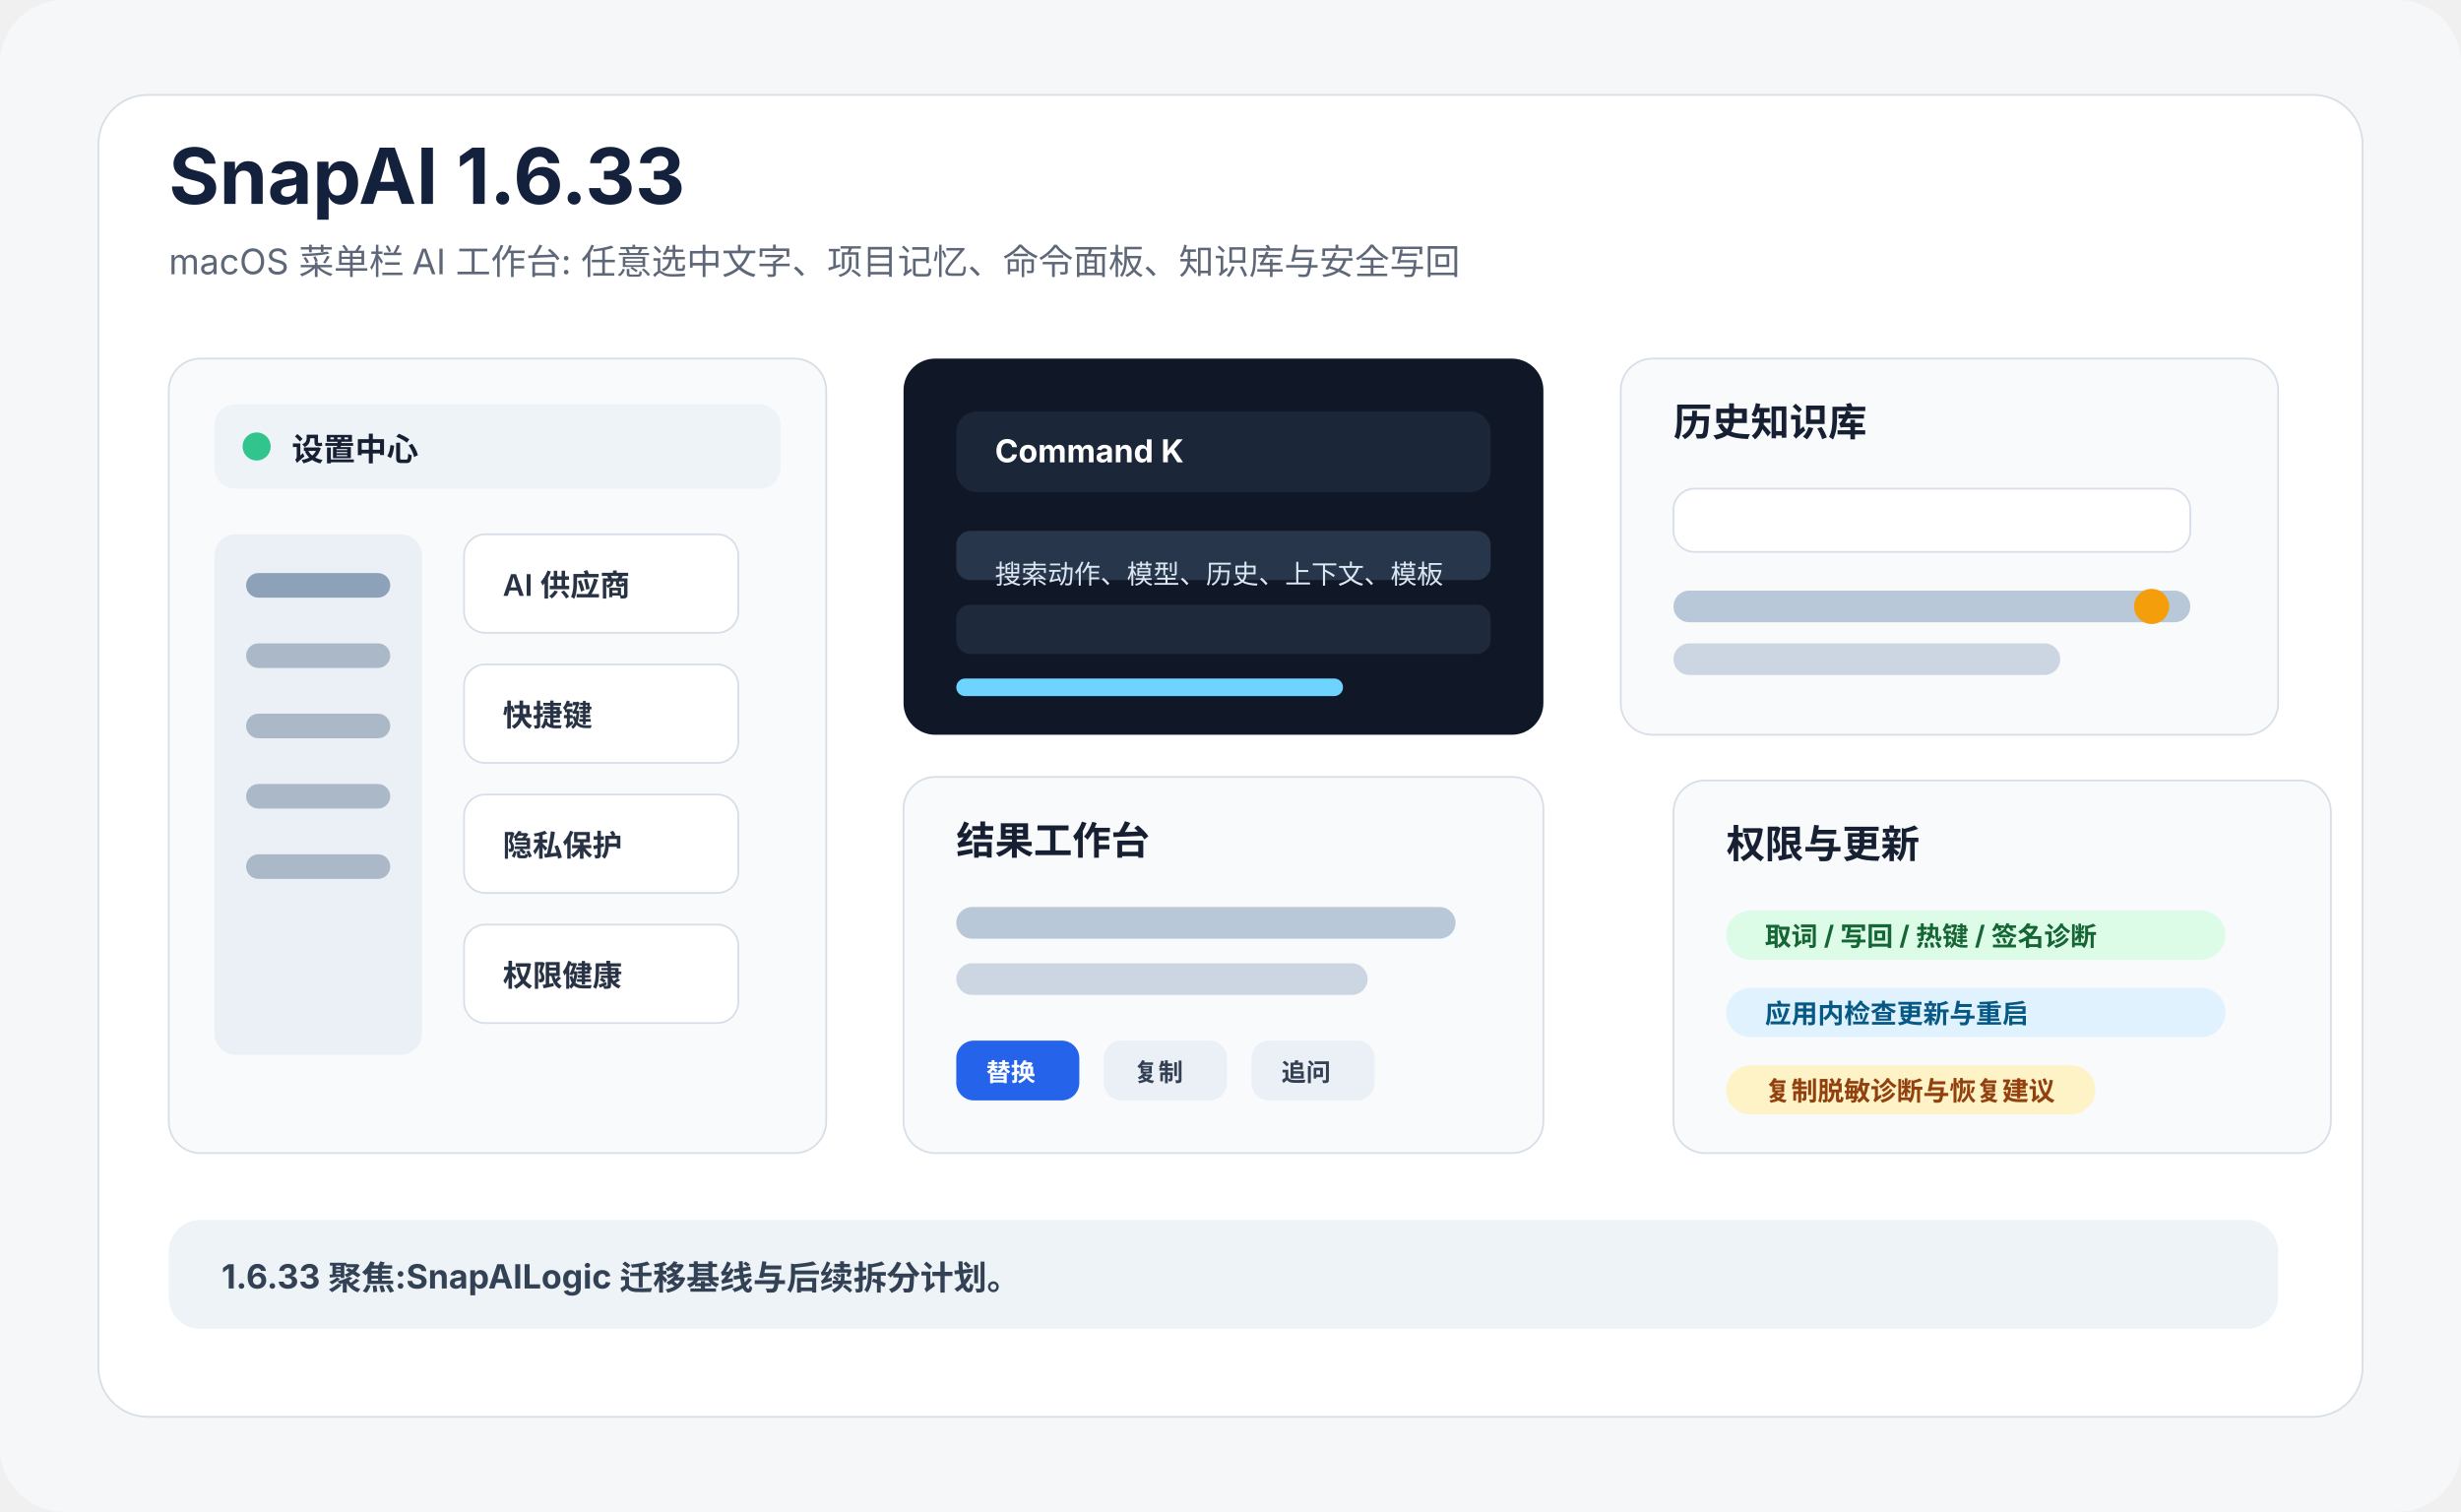
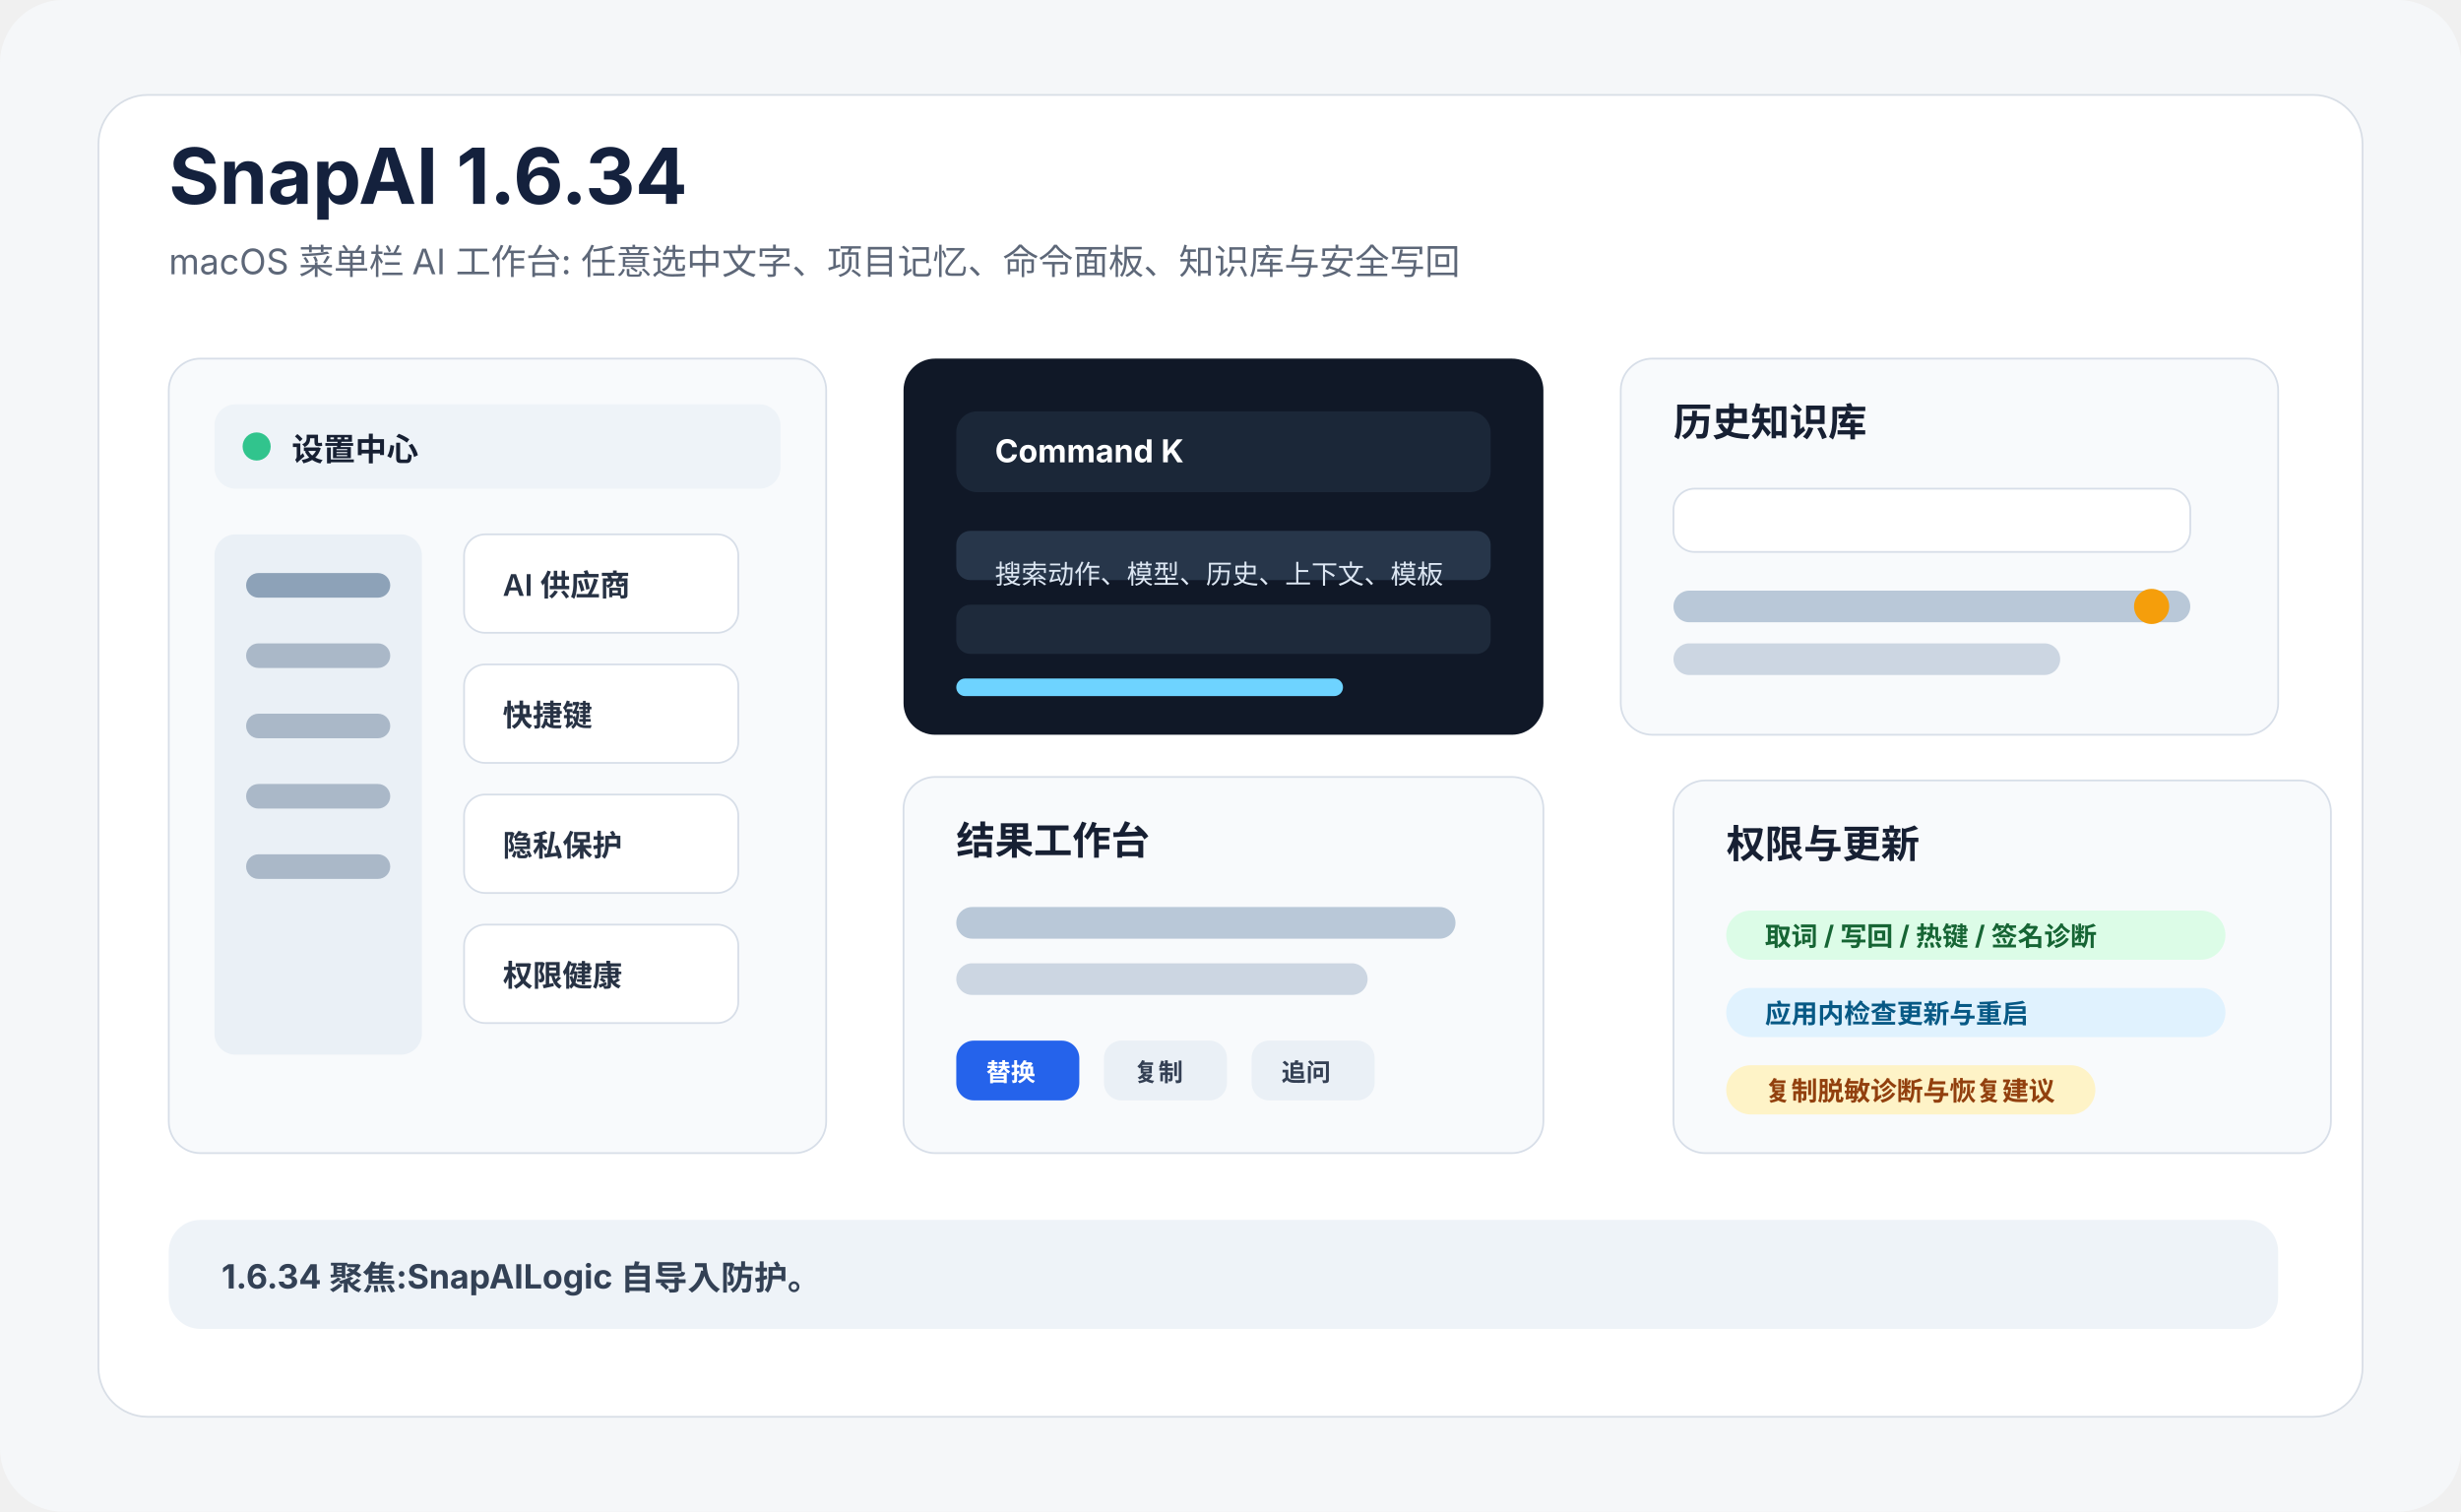
<svg xmlns="http://www.w3.org/2000/svg" width="1400" height="860" viewBox="0 0 1400 860" fill="none">
  <rect width="1400" height="860" rx="36" fill="#F5F7F9" />
  <rect x="56" y="54" width="1288" height="752" rx="28" fill="#FFFFFF" stroke="#D8DEE6" />
-   <text x="96" y="116" fill="#14213D" font-family="-apple-system,BlinkMacSystemFont,Segoe UI,sans-serif" font-size="44" font-weight="700">SnapAI 1.6.33</text>
+   <text x="96" y="116" fill="#14213D" font-family="-apple-system,BlinkMacSystemFont,Segoe UI,sans-serif" font-size="44" font-weight="700">SnapAI 1.6.34</text>
  <text x="96" y="156" fill="#5D6778" font-family="-apple-system,BlinkMacSystemFont,Segoe UI,sans-serif" font-size="20">macOS 菜单栏 AI 工作台: 任意选中文字、项目记忆、命令面板、知识库与安全写回</text>
  <rect x="96" y="204" width="374" height="452" rx="18" fill="#F8FAFC" stroke="#D7DEE8" />
  <rect x="122" y="230" width="322" height="48" rx="12" fill="#EEF3F8" />
  <circle cx="146" cy="254" r="8" fill="#31C48D" />
  <text x="166" y="262" fill="#172033" font-family="-apple-system,BlinkMacSystemFont,Segoe UI,sans-serif" font-size="18" font-weight="650">设置中心</text>
  <rect x="122" y="304" width="118" height="296" rx="12" fill="#EAF0F6" />
  <rect x="140" y="326" width="82" height="14" rx="7" fill="#8DA2B8" />
  <rect x="140" y="366" width="82" height="14" rx="7" fill="#AAB8C8" />
  <rect x="140" y="406" width="82" height="14" rx="7" fill="#AAB8C8" />
  <rect x="140" y="446" width="82" height="14" rx="7" fill="#AAB8C8" />
  <rect x="140" y="486" width="82" height="14" rx="7" fill="#AAB8C8" />
  <rect x="264" y="304" width="156" height="56" rx="12" fill="#FFFFFF" stroke="#D7DEE8" />
  <text x="286" y="339" fill="#273244" font-family="-apple-system,BlinkMacSystemFont,Segoe UI,sans-serif" font-size="17" font-weight="600">AI 供应商</text>
  <rect x="264" y="378" width="156" height="56" rx="12" fill="#FFFFFF" stroke="#D7DEE8" />
  <text x="286" y="413" fill="#273244" font-family="-apple-system,BlinkMacSystemFont,Segoe UI,sans-serif" font-size="17" font-weight="600">快捷键</text>
  <rect x="264" y="452" width="156" height="56" rx="12" fill="#FFFFFF" stroke="#D7DEE8" />
  <text x="286" y="487" fill="#273244" font-family="-apple-system,BlinkMacSystemFont,Segoe UI,sans-serif" font-size="17" font-weight="600">隐私保护</text>
  <rect x="264" y="526" width="156" height="56" rx="12" fill="#FFFFFF" stroke="#D7DEE8" />
  <text x="286" y="561" fill="#273244" font-family="-apple-system,BlinkMacSystemFont,Segoe UI,sans-serif" font-size="17" font-weight="600">权限健康</text>
  <rect x="514" y="204" width="364" height="214" rx="18" fill="#101827" />
  <rect x="544" y="234" width="304" height="46" rx="12" fill="#1B2738" />
  <text x="566" y="263" fill="#FFFFFF" font-family="-apple-system,BlinkMacSystemFont,Segoe UI,sans-serif" font-size="18" font-weight="650">Command K</text>
  <rect x="544" y="302" width="304" height="28" rx="8" fill="#27364A" />
  <rect x="544" y="344" width="304" height="28" rx="8" fill="#1E2A3B" />
  <rect x="544" y="386" width="220" height="10" rx="5" fill="#6ED3FF" />
  <text x="566" y="332" fill="#DDE7F3" font-family="-apple-system,BlinkMacSystemFont,Segoe UI,sans-serif" font-size="15">搜索动作、模型、历史、上下文、模板</text>
  <rect x="514" y="442" width="364" height="214" rx="18" fill="#F8FAFC" stroke="#D7DEE8" />
  <text x="544" y="486" fill="#172033" font-family="-apple-system,BlinkMacSystemFont,Segoe UI,sans-serif" font-size="22" font-weight="700">结果工作台</text>
  <rect x="544" y="516" width="284" height="18" rx="9" fill="#B9C8D8" />
  <rect x="544" y="548" width="234" height="18" rx="9" fill="#CCD6E2" />
  <rect x="544" y="592" width="70" height="34" rx="10" fill="#2563EB" />
  <rect x="628" y="592" width="70" height="34" rx="10" fill="#EAF0F6" />
  <rect x="712" y="592" width="70" height="34" rx="10" fill="#EAF0F6" />
  <text x="561" y="615" fill="#FFFFFF" font-family="-apple-system,BlinkMacSystemFont,Segoe UI,sans-serif" font-size="14" font-weight="700">替换</text>
  <text x="645" y="615" fill="#344054" font-family="-apple-system,BlinkMacSystemFont,Segoe UI,sans-serif" font-size="14" font-weight="700">复制</text>
  <text x="729" y="615" fill="#344054" font-family="-apple-system,BlinkMacSystemFont,Segoe UI,sans-serif" font-size="14" font-weight="700">追问</text>
  <rect x="922" y="204" width="374" height="214" rx="18" fill="#F8FAFC" stroke="#D7DEE8" />
  <text x="952" y="248" fill="#172033" font-family="-apple-system,BlinkMacSystemFont,Segoe UI,sans-serif" font-size="22" font-weight="700">历史知识库</text>
  <rect x="952" y="278" width="294" height="36" rx="12" fill="#FFFFFF" stroke="#D7DEE8" />
  <rect x="952" y="336" width="294" height="18" rx="9" fill="#B9C8D8" />
  <rect x="952" y="366" width="220" height="18" rx="9" fill="#CCD6E2" />
  <circle cx="1224" cy="345" r="10" fill="#F59E0B" />
  <rect x="952" y="444" width="374" height="212" rx="18" fill="#F8FAFC" stroke="#D7DEE8" />
  <text x="982" y="488" fill="#172033" font-family="-apple-system,BlinkMacSystemFont,Segoe UI,sans-serif" font-size="22" font-weight="700">权限与更新</text>
  <rect x="982" y="518" width="284" height="28" rx="14" fill="#DCFCE7" />
  <rect x="982" y="562" width="284" height="28" rx="14" fill="#E0F2FE" />
  <rect x="982" y="606" width="210" height="28" rx="14" fill="#FEF3C7" />
  <text x="1004" y="538" fill="#166534" font-family="-apple-system,BlinkMacSystemFont,Segoe UI,sans-serif" font-size="15" font-weight="650">取词 / 写回 / 热键 / 签名诊断</text>
  <text x="1004" y="582" fill="#075985" font-family="-apple-system,BlinkMacSystemFont,Segoe UI,sans-serif" font-size="15" font-weight="650">应用内检查更新与重启</text>
  <text x="1004" y="626" fill="#92400E" font-family="-apple-system,BlinkMacSystemFont,Segoe UI,sans-serif" font-size="15" font-weight="650">复制脱敏诊断与恢复建议</text>
  <rect x="96" y="694" width="1200" height="62" rx="18" fill="#EEF3F8" />
-   <text x="126" y="733" fill="#334155" font-family="-apple-system,BlinkMacSystemFont,Segoe UI,sans-serif" font-size="19" font-weight="650">1.6.33 聚焦:SnapAILogic 迁移基线与后续拆分计划。</text>
+   <text x="126" y="733" fill="#334155" font-family="-apple-system,BlinkMacSystemFont,Segoe UI,sans-serif" font-size="19" font-weight="650">1.6.34 聚焦:SnapAILogic 自导入防护。</text>
</svg>
